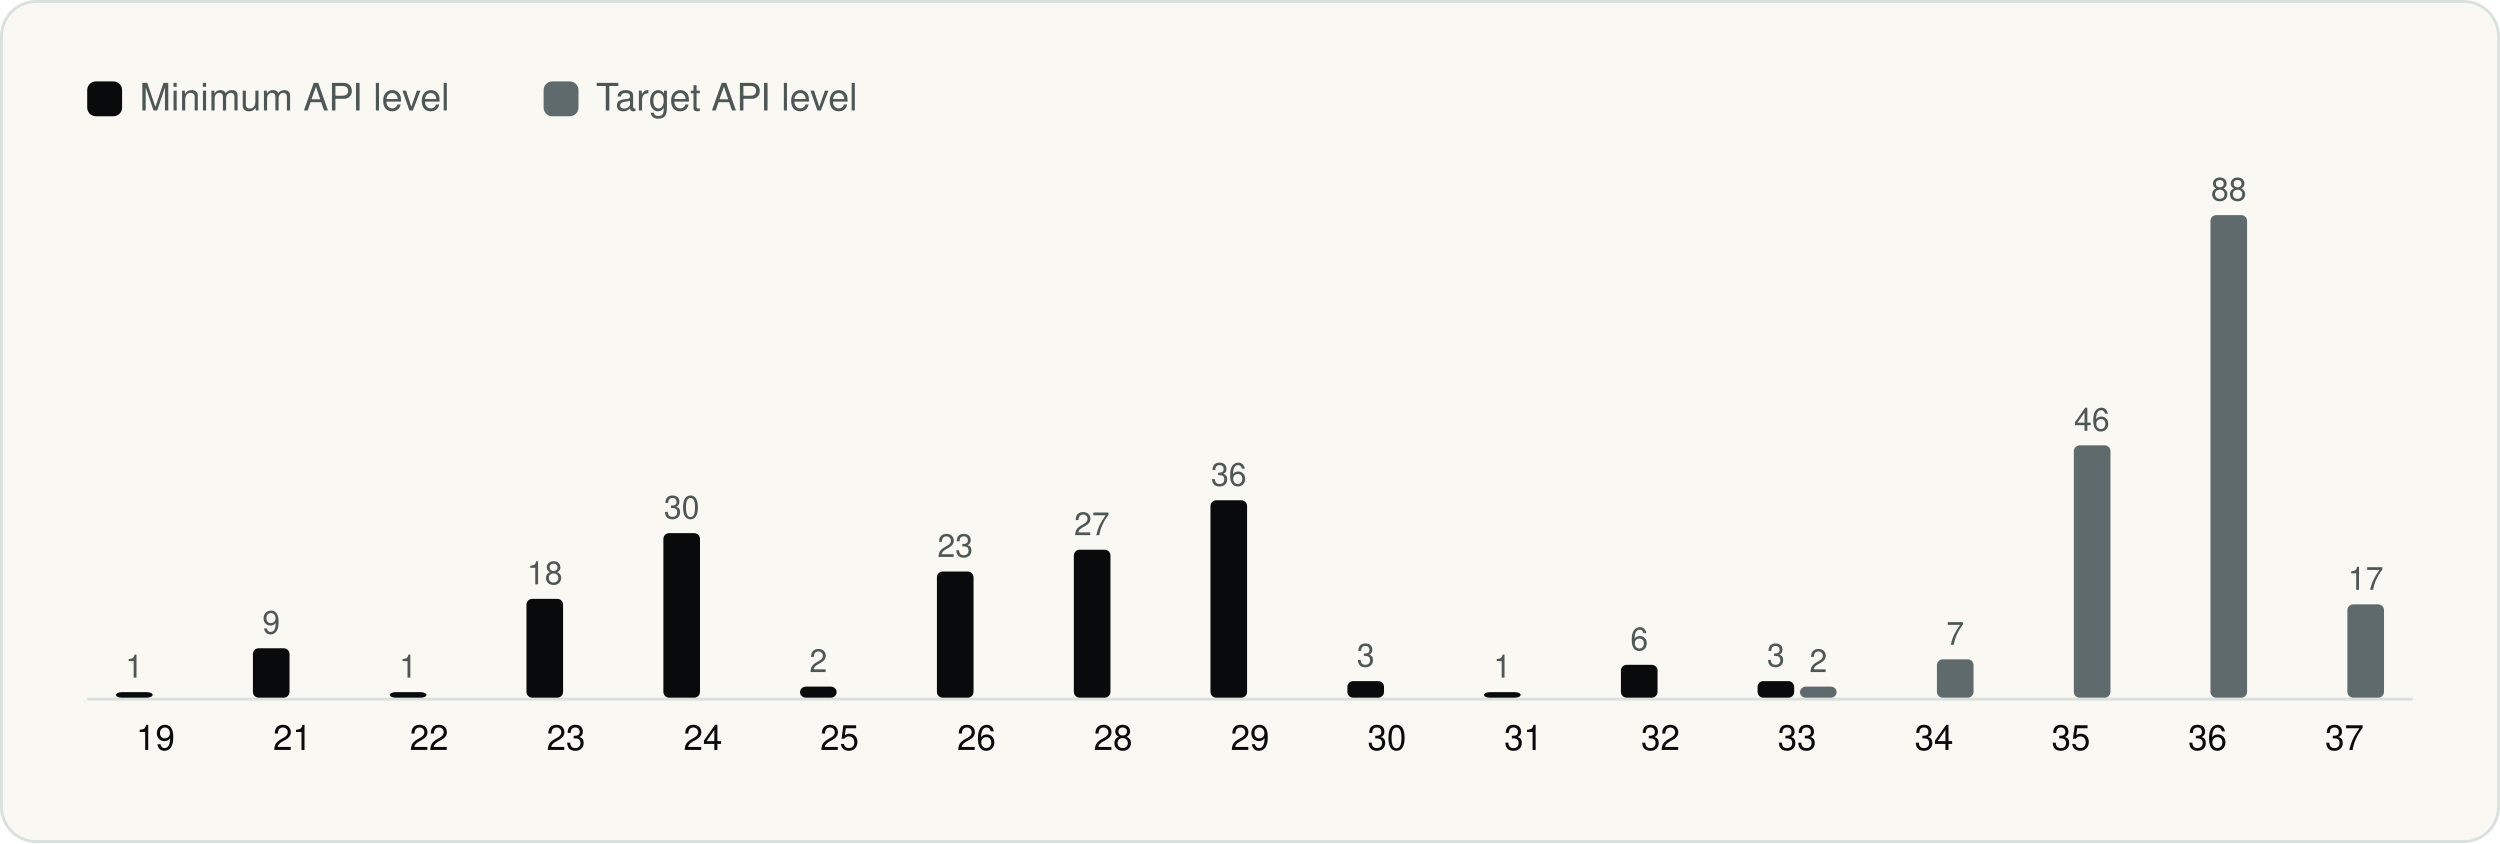
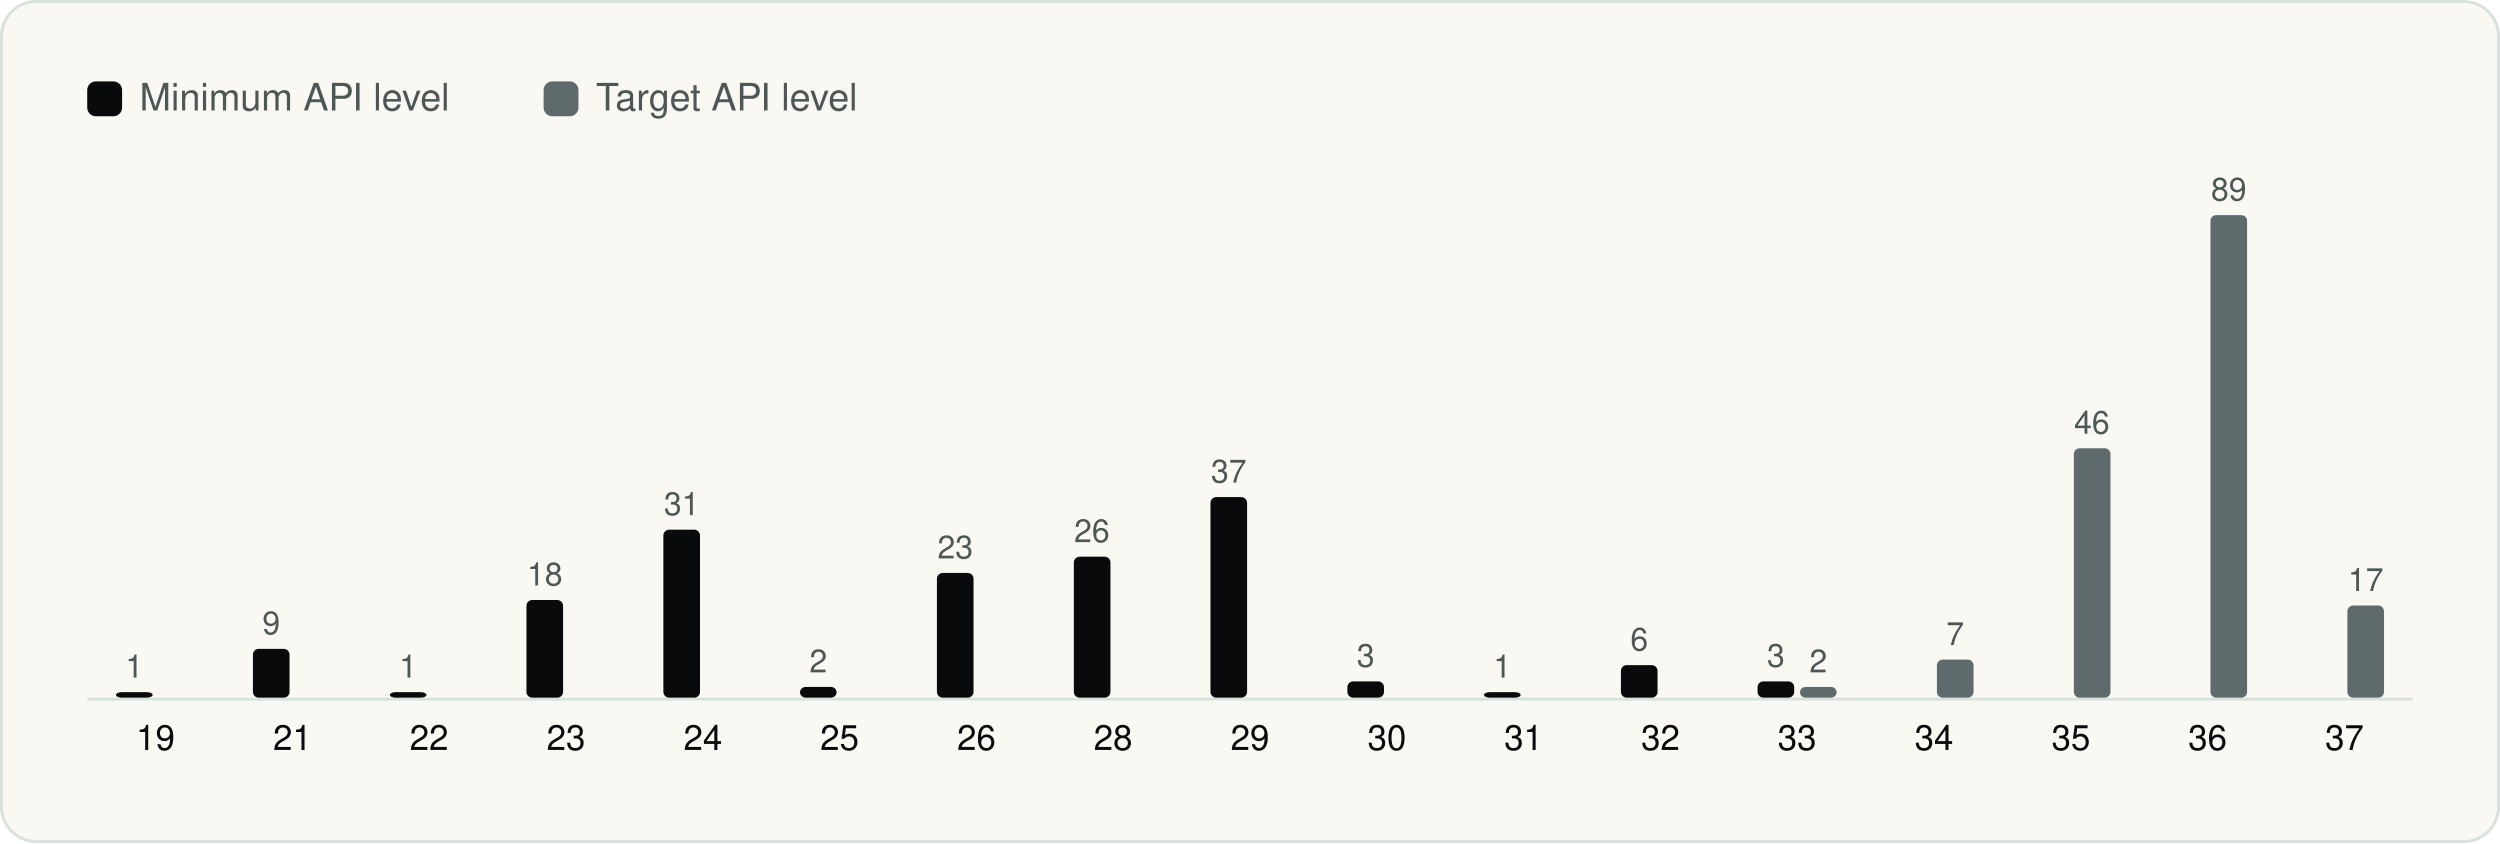
<svg xmlns="http://www.w3.org/2000/svg" viewBox="0 0 860 290" width="860" height="290" role="img" aria-label="Android API levels" font-family="Geist, -apple-system, BlinkMacSystemFont, 'Segoe UI', Helvetica, Arial, sans-serif">
  <rect x="0.5" y="0.5" width="859" height="289" rx="12" fill="#FAF8F3" stroke="#D9E1DD" />
  <g transform="translate(20 20)">
    <rect x="10" y="8" width="12" height="12" rx="3" fill="#090A0B" />
    <text x="28" y="18" font-size="13" fill="#4D5755">Minimum API level</text>
    <rect x="167.0" y="8" width="12" height="12" rx="3" fill="#5F6A6C" />
    <text x="185.0" y="18" font-size="13" fill="#4D5755">Target API level</text>
    <line x1="10" y1="220.5" x2="810" y2="220.5" stroke="#D9E1DD" />
    <rect x="19.9" y="218.1" width="12.6" height="1.9" rx="2" fill="#090A0B" />
    <text x="26.2" y="213.1" font-size="11" text-anchor="middle" fill="#4D5755">1</text>
    <text x="33.5" y="238.0" font-size="12" text-anchor="middle" fill="#090A0B">19</text>
-     <rect x="67.0" y="203.0" width="12.6" height="17.0" rx="2" fill="#090A0B" />
-     <text x="73.3" y="198.0" font-size="11" text-anchor="middle" fill="#4D5755">9</text>
+     <rect x="67.0" y="203.2" width="12.6" height="16.8" rx="2" fill="#090A0B" />
+     <text x="73.3" y="198.2" font-size="11" text-anchor="middle" fill="#4D5755">9</text>
    <text x="80.6" y="238.0" font-size="12" text-anchor="middle" fill="#090A0B">21</text>
    <rect x="114.1" y="218.1" width="12.6" height="1.9" rx="2" fill="#090A0B" />
    <text x="120.4" y="213.1" font-size="11" text-anchor="middle" fill="#4D5755">1</text>
    <text x="127.6" y="238.0" font-size="12" text-anchor="middle" fill="#090A0B">22</text>
-     <rect x="161.1" y="186.0" width="12.6" height="34.0" rx="2" fill="#090A0B" />
-     <text x="167.4" y="181.0" font-size="11" text-anchor="middle" fill="#4D5755">18</text>
+     <rect x="161.1" y="186.4" width="12.6" height="33.6" rx="2" fill="#090A0B" />
+     <text x="167.4" y="181.4" font-size="11" text-anchor="middle" fill="#4D5755">18</text>
    <text x="174.7" y="238.0" font-size="12" text-anchor="middle" fill="#090A0B">23</text>
-     <rect x="208.2" y="163.4" width="12.6" height="56.6" rx="2" fill="#090A0B" />
-     <text x="214.5" y="158.4" font-size="11" text-anchor="middle" fill="#4D5755">30</text>
+     <rect x="208.2" y="162.2" width="12.6" height="57.8" rx="2" fill="#090A0B" />
+     <text x="214.5" y="157.2" font-size="11" text-anchor="middle" fill="#4D5755">31</text>
    <text x="221.8" y="238.0" font-size="12" text-anchor="middle" fill="#090A0B">24</text>
-     <rect x="255.2" y="216.2" width="12.6" height="3.8" rx="2" fill="#090A0B" />
-     <text x="261.5" y="211.2" font-size="11" text-anchor="middle" fill="#4D5755">2</text>
+     <rect x="255.2" y="216.3" width="12.6" height="3.7" rx="2" fill="#090A0B" />
+     <text x="261.5" y="211.3" font-size="11" text-anchor="middle" fill="#4D5755">2</text>
    <text x="268.8" y="238.0" font-size="12" text-anchor="middle" fill="#090A0B">25</text>
-     <rect x="302.3" y="176.6" width="12.6" height="43.4" rx="2" fill="#090A0B" />
-     <text x="308.6" y="171.6" font-size="11" text-anchor="middle" fill="#4D5755">23</text>
+     <rect x="302.3" y="177.1" width="12.6" height="42.9" rx="2" fill="#090A0B" />
+     <text x="308.6" y="172.1" font-size="11" text-anchor="middle" fill="#4D5755">23</text>
    <text x="315.9" y="238.0" font-size="12" text-anchor="middle" fill="#090A0B">26</text>
-     <rect x="349.4" y="169.1" width="12.6" height="50.9" rx="2" fill="#090A0B" />
-     <text x="355.6" y="164.1" font-size="11" text-anchor="middle" fill="#4D5755">27</text>
+     <rect x="349.4" y="171.5" width="12.6" height="48.5" rx="2" fill="#090A0B" />
+     <text x="355.6" y="166.5" font-size="11" text-anchor="middle" fill="#4D5755">26</text>
    <text x="362.9" y="238.0" font-size="12" text-anchor="middle" fill="#090A0B">28</text>
-     <rect x="396.4" y="152.1" width="12.6" height="67.9" rx="2" fill="#090A0B" />
-     <text x="402.7" y="147.1" font-size="11" text-anchor="middle" fill="#4D5755">36</text>
+     <rect x="396.4" y="151.0" width="12.6" height="69.0" rx="2" fill="#090A0B" />
+     <text x="402.7" y="146.0" font-size="11" text-anchor="middle" fill="#4D5755">37</text>
    <text x="410.0" y="238.0" font-size="12" text-anchor="middle" fill="#090A0B">29</text>
-     <rect x="443.5" y="214.3" width="12.6" height="5.7" rx="2" fill="#090A0B" />
-     <text x="449.8" y="209.3" font-size="11" text-anchor="middle" fill="#4D5755">3</text>
+     <rect x="443.5" y="214.4" width="12.6" height="5.6" rx="2" fill="#090A0B" />
+     <text x="449.8" y="209.4" font-size="11" text-anchor="middle" fill="#4D5755">3</text>
    <text x="457.1" y="238.0" font-size="12" text-anchor="middle" fill="#090A0B">30</text>
    <rect x="490.5" y="218.1" width="12.6" height="1.9" rx="2" fill="#090A0B" />
    <text x="496.8" y="213.1" font-size="11" text-anchor="middle" fill="#4D5755">1</text>
    <text x="504.1" y="238.0" font-size="12" text-anchor="middle" fill="#090A0B">31</text>
-     <rect x="537.6" y="208.7" width="12.6" height="11.3" rx="2" fill="#090A0B" />
-     <text x="543.9" y="203.7" font-size="11" text-anchor="middle" fill="#4D5755">6</text>
+     <rect x="537.6" y="208.8" width="12.6" height="11.2" rx="2" fill="#090A0B" />
+     <text x="543.9" y="203.8" font-size="11" text-anchor="middle" fill="#4D5755">6</text>
    <text x="551.2" y="238.0" font-size="12" text-anchor="middle" fill="#090A0B">32</text>
-     <rect x="584.6" y="214.3" width="12.6" height="5.7" rx="2" fill="#090A0B" />
-     <text x="590.9" y="209.3" font-size="11" text-anchor="middle" fill="#4D5755">3</text>
-     <rect x="599.2" y="216.2" width="12.6" height="3.8" rx="2" fill="#5F6A6C" />
-     <text x="605.5" y="211.2" font-size="11" text-anchor="middle" fill="#4D5755">2</text>
+     <rect x="584.6" y="214.4" width="12.6" height="5.6" rx="2" fill="#090A0B" />
+     <text x="590.9" y="209.4" font-size="11" text-anchor="middle" fill="#4D5755">3</text>
+     <rect x="599.2" y="216.3" width="12.6" height="3.7" rx="2" fill="#5F6A6C" />
+     <text x="605.5" y="211.3" font-size="11" text-anchor="middle" fill="#4D5755">2</text>
    <text x="598.2" y="238.0" font-size="12" text-anchor="middle" fill="#090A0B">33</text>
-     <rect x="646.3" y="206.8" width="12.6" height="13.2" rx="2" fill="#5F6A6C" />
-     <text x="652.6" y="201.8" font-size="11" text-anchor="middle" fill="#4D5755">7</text>
+     <rect x="646.3" y="206.9" width="12.6" height="13.1" rx="2" fill="#5F6A6C" />
+     <text x="652.6" y="201.9" font-size="11" text-anchor="middle" fill="#4D5755">7</text>
    <text x="645.3" y="238.0" font-size="12" text-anchor="middle" fill="#090A0B">34</text>
-     <rect x="693.4" y="133.2" width="12.6" height="86.8" rx="2" fill="#5F6A6C" />
-     <text x="699.6" y="128.2" font-size="11" text-anchor="middle" fill="#4D5755">46</text>
+     <rect x="693.4" y="134.2" width="12.6" height="85.8" rx="2" fill="#5F6A6C" />
+     <text x="699.6" y="129.2" font-size="11" text-anchor="middle" fill="#4D5755">46</text>
    <text x="692.4" y="238.0" font-size="12" text-anchor="middle" fill="#090A0B">35</text>
    <rect x="740.4" y="54.0" width="12.6" height="166.0" rx="2" fill="#5F6A6C" />
-     <text x="746.7" y="49.0" font-size="11" text-anchor="middle" fill="#4D5755">88</text>
+     <text x="746.7" y="49.0" font-size="11" text-anchor="middle" fill="#4D5755">89</text>
    <text x="739.4" y="238.0" font-size="12" text-anchor="middle" fill="#090A0B">36</text>
-     <rect x="787.5" y="187.9" width="12.6" height="32.1" rx="2" fill="#5F6A6C" />
-     <text x="793.8" y="182.9" font-size="11" text-anchor="middle" fill="#4D5755">17</text>
+     <rect x="787.5" y="188.3" width="12.6" height="31.7" rx="2" fill="#5F6A6C" />
+     <text x="793.8" y="183.3" font-size="11" text-anchor="middle" fill="#4D5755">17</text>
    <text x="786.5" y="238.0" font-size="12" text-anchor="middle" fill="#090A0B">37</text>
  </g>
</svg>
